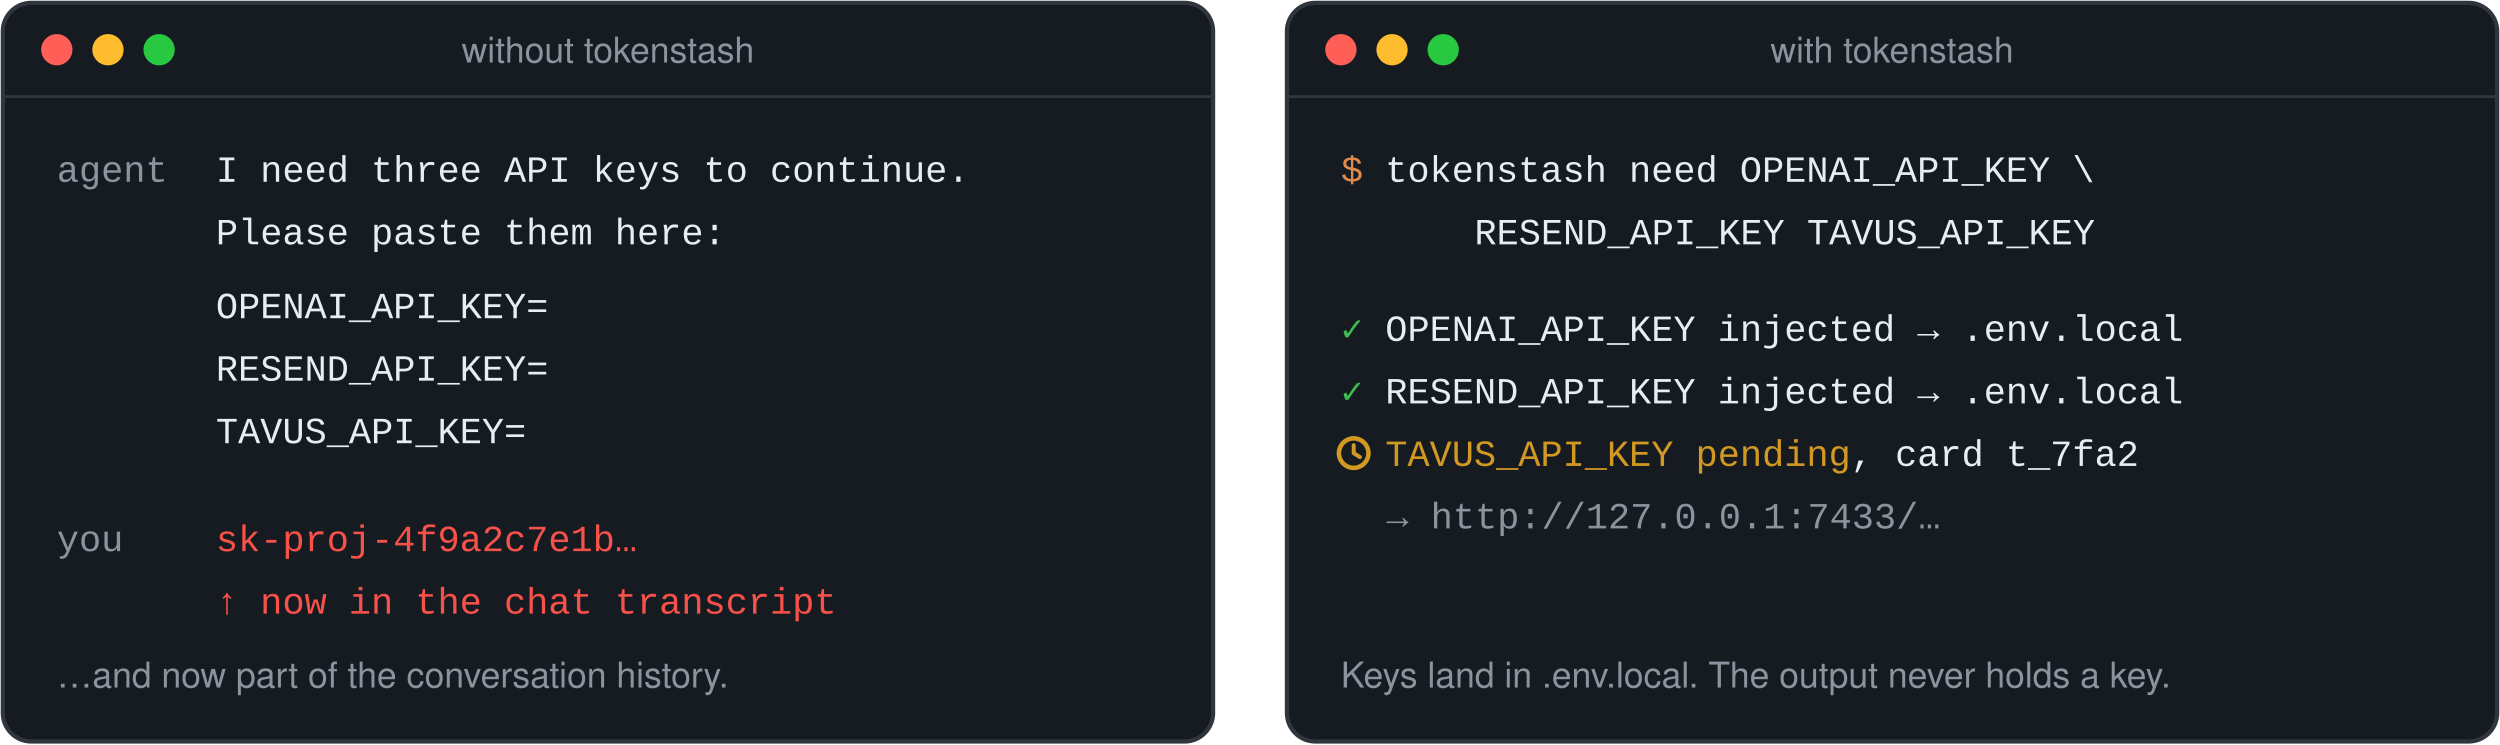
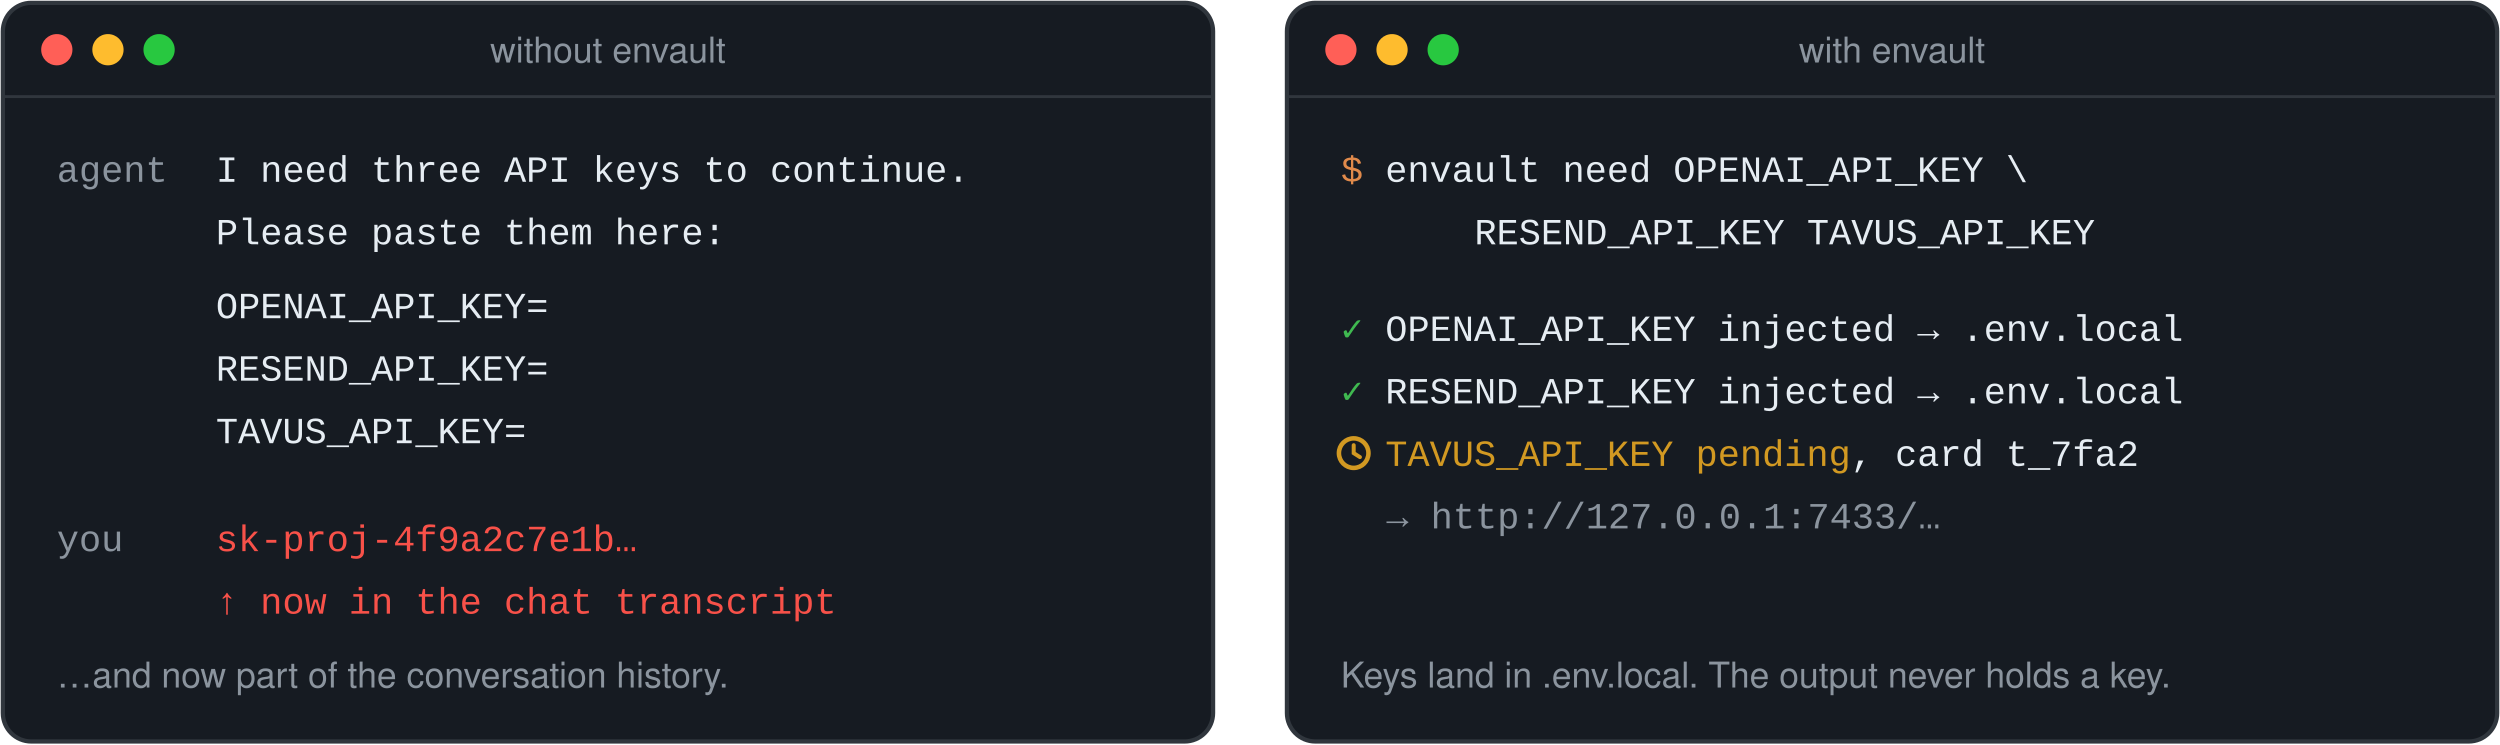
<svg xmlns="http://www.w3.org/2000/svg" viewBox="0 0 880 262" width="880" height="262" role="img" aria-labelledby="t d">
  <style>
    .win { fill: #161B22; stroke: #30363D; stroke-width: 1.5; }
    .bar { stroke: #30363D; stroke-width: 1; }
    .ttl { font: 500 12.5px -apple-system, BlinkMacSystemFont, "Segoe UI", Helvetica, Arial, sans-serif; fill: #8B949E; }
    .cap { font: 12.5px -apple-system, BlinkMacSystemFont, "Segoe UI", Helvetica, Arial, sans-serif; fill: #8B949E; }
    .m   { font: 13px ui-monospace, SFMono-Regular, "SF Mono", Menlo, Consolas, "Liberation Mono", monospace; fill: #E6EDF3; }
    .dim { fill: #8B949E; }
    .pr  { fill: #E08A4B; }
    .ok  { fill: #3FB950; }
    .wt  { fill: #D29922; }
    .bad { fill: #F85149; }
  </style>
  <rect class="win" x="1" y="1" width="426" height="260" rx="10" />
  <line class="bar" x1="1" y1="34" x2="427" y2="34" />
  <circle cx="20" cy="17.5" r="5.5" fill="#FF5F57" />
  <circle cx="38" cy="17.5" r="5.5" fill="#FEBC2E" />
  <circle cx="56" cy="17.5" r="5.5" fill="#28C840" />
-   <text class="ttl" x="214" y="22" text-anchor="middle">without tokenstash</text>
+   <text class="ttl" x="214" y="22" text-anchor="middle">without envault</text>
  <text class="m" x="20" y="64">
    <tspan class="dim">agent</tspan>
  </text>
  <text class="m" x="76" y="64">I need three API keys to continue.</text>
  <text class="m" x="76" y="86">Please paste them here:</text>
  <text class="m" x="76" y="112">OPENAI_API_KEY=</text>
  <text class="m" x="76" y="134">RESEND_API_KEY=</text>
  <text class="m" x="76" y="156">TAVUS_API_KEY=</text>
  <text class="m" x="20" y="194">
    <tspan class="dim">you</tspan>
  </text>
  <text class="m bad" x="76" y="194">sk-proj-4f9a2c7e1b…</text>
  <text class="m bad" x="76" y="216">↑ now in the chat transcript</text>
  <text class="cap" x="20" y="242">…and now part of the conversation history.</text>
  <rect class="win" x="453" y="1" width="426" height="260" rx="10" />
  <line class="bar" x1="453" y1="34" x2="879" y2="34" />
  <circle cx="472" cy="17.5" r="5.5" fill="#FF5F57" />
  <circle cx="490" cy="17.5" r="5.5" fill="#FEBC2E" />
  <circle cx="508" cy="17.5" r="5.5" fill="#28C840" />
-   <text class="ttl" x="666" y="22" text-anchor="middle">with tokenstash</text>
+   <text class="ttl" x="666" y="22" text-anchor="middle">with envault</text>
  <text class="m" x="472" y="64">
-     <tspan class="pr">$</tspan> tokenstash need OPENAI_API_KEY \</text>
+     <tspan class="pr">$</tspan> envault need OPENAI_API_KEY \</text>
  <text class="m" x="519" y="86">RESEND_API_KEY TAVUS_API_KEY</text>
  <text class="m" x="472" y="120">
    <tspan class="ok">✓</tspan> OPENAI_API_KEY injected → .env.local</text>
  <text class="m" x="472" y="142">
    <tspan class="ok">✓</tspan> RESEND_API_KEY injected → .env.local</text>
  <g transform="translate(476.5,159.5)">
    <circle r="5.2" fill="none" stroke="#D29922" stroke-width="1.6" />
    <path d="M0,-2.8 V0 L2.2,1.4" fill="none" stroke="#D29922" stroke-width="1.4" stroke-linecap="round" />
  </g>
  <text class="m" x="472" y="164">
    <tspan dx="0" fill-opacity="0">✓</tspan>
    <tspan class="wt">TAVUS_API_KEY pending</tspan>, card t_7fa2</text>
  <text class="m dim" x="488" y="186">→ http://127.0.0.1:7433/…</text>
  <text class="cap" x="472" y="242">Keys land in .env.local. The output never holds a key.</text>
</svg>
